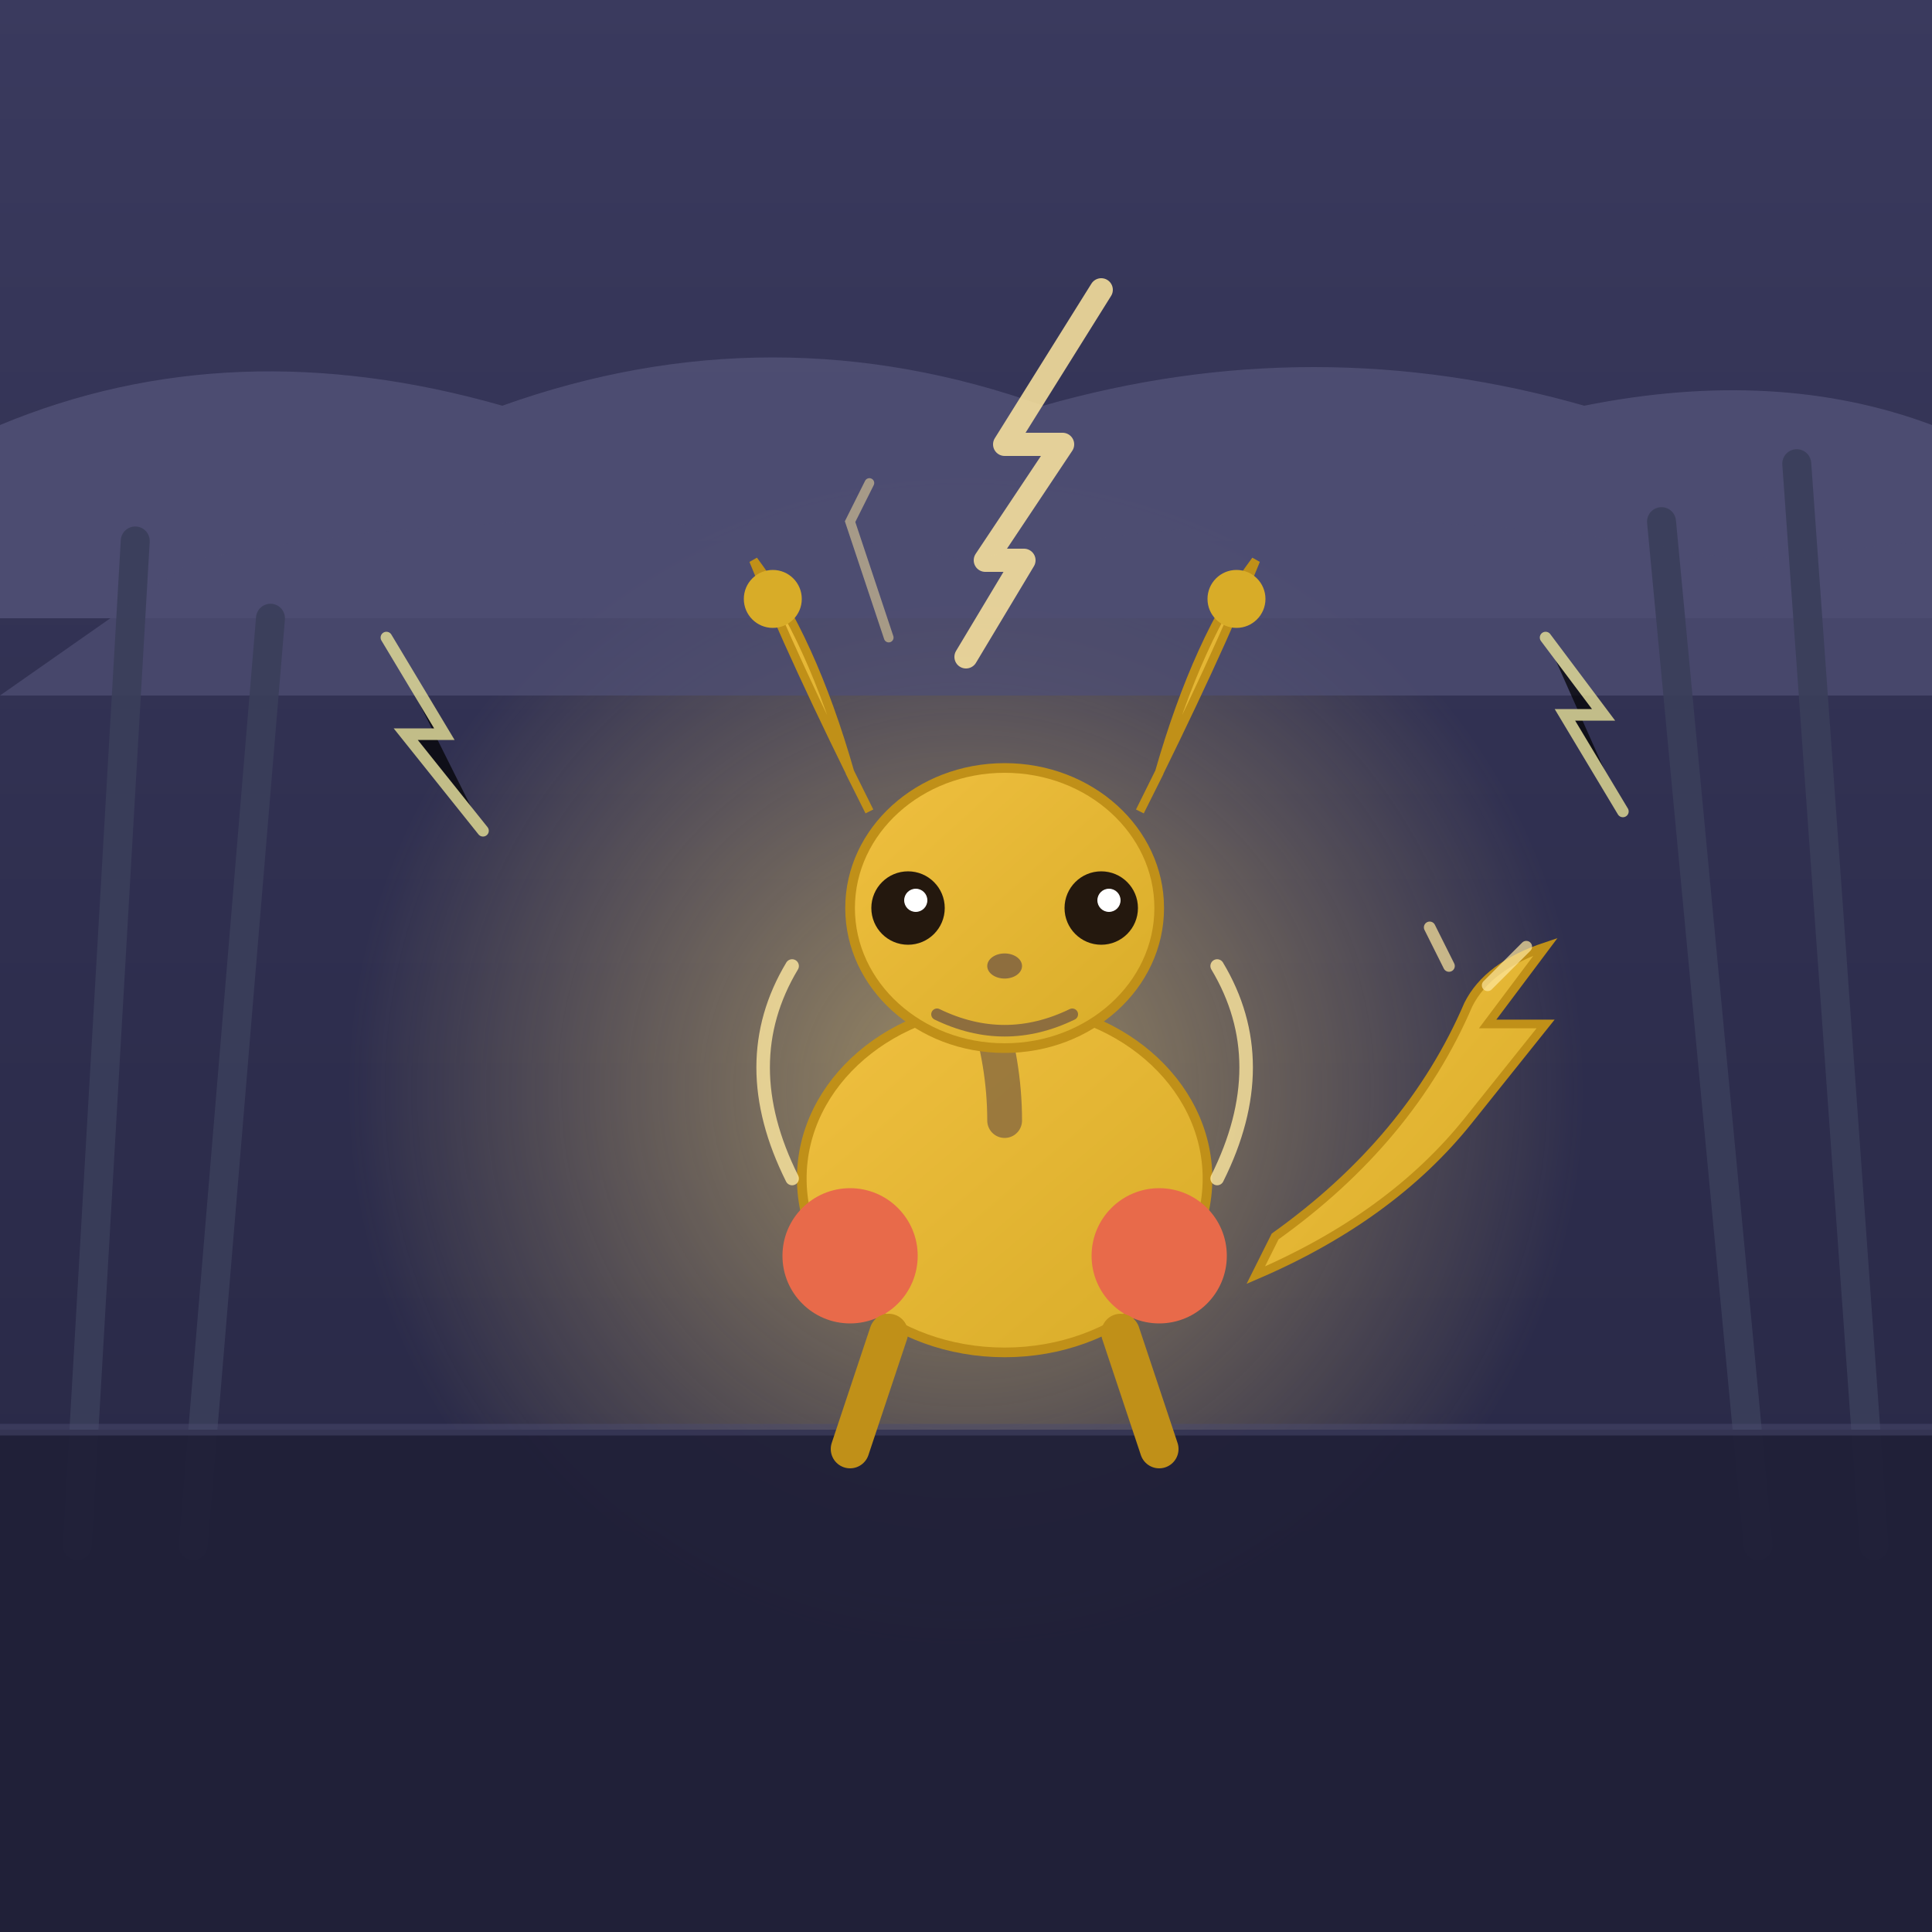
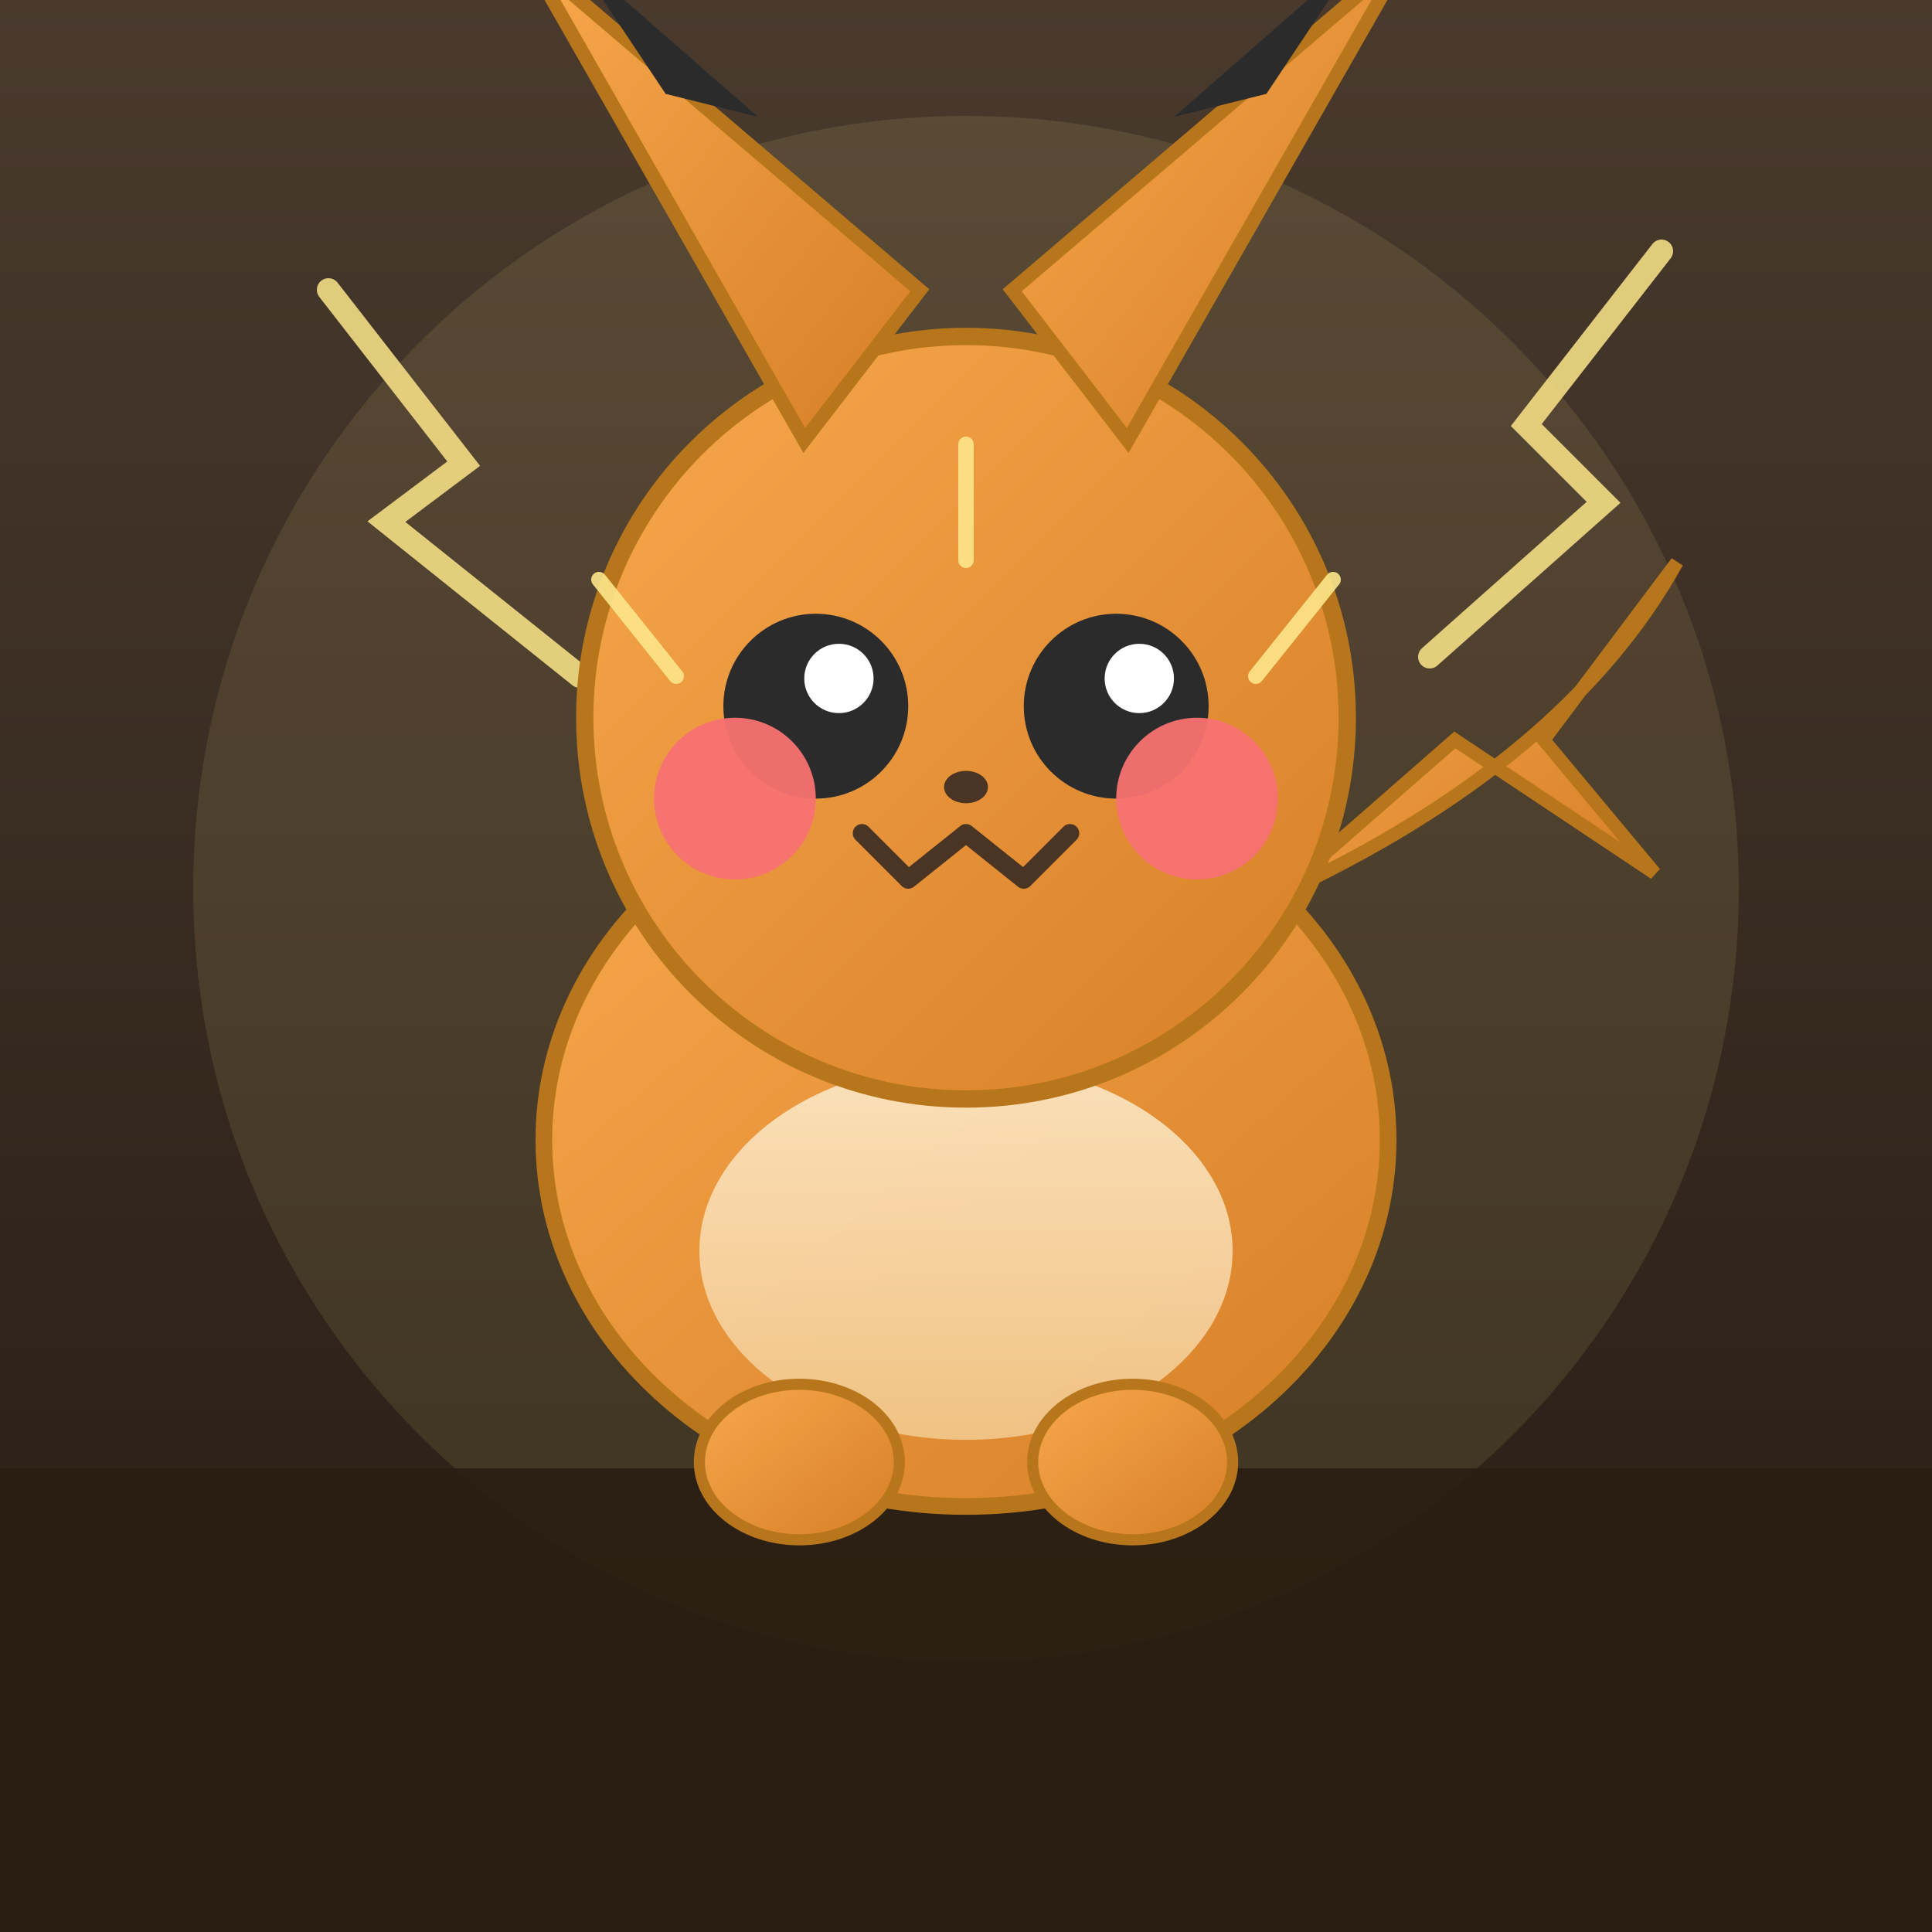
- <svg xmlns="http://www.w3.org/2000/svg" viewBox="0 0 200 200" role="img" aria-label="皮卡丘·五阶·雷丘形态·金电缭绕一记电光冲霄">
+ <svg xmlns="http://www.w3.org/2000/svg" viewBox="0 0 200 200" role="img" aria-label="皮卡丘·五阶·雷丘形态">
  <defs>
    <linearGradient id="bg" x1="0" y1="0" x2="0" y2="1">
-       <stop offset="0%" stop-color="#3A3A5E" />
-       <stop offset="52%" stop-color="#2E2E4E" />
-       <stop offset="100%" stop-color="#262642" />
+       <stop offset="0%" stop-color="#4A3A2E" />
+       <stop offset="100%" stop-color="#241B12" />
    </linearGradient>
-     <radialGradient id="glow" cx="50%" cy="30%" r="52%">
-       <stop offset="0%" stop-color="#FFE8A0" stop-opacity="0.85" />
-       <stop offset="100%" stop-color="#FFE8A0" stop-opacity="0" />
-     </radialGradient>
-     <radialGradient id="halo" cx="50%" cy="52%" r="44%">
-       <stop offset="0%" stop-color="#F8D878" stop-opacity="0.55" />
-       <stop offset="100%" stop-color="#F8D878" stop-opacity="0" />
-     </radialGradient>
    <linearGradient id="fur" x1="0" y1="0" x2="1" y2="1">
-       <stop offset="0%" stop-color="#F0C040" />
-       <stop offset="100%" stop-color="#D8AC28" />
+       <stop offset="0%" stop-color="#F8A84C" />
+       <stop offset="100%" stop-color="#D67E26" />
    </linearGradient>
+     <linearGradient id="belly" x1="0" y1="0" x2="0" y2="1">
+       <stop offset="0%" stop-color="#FDE8C8" />
+       <stop offset="100%" stop-color="#F2C88C" />
+     </linearGradient>
+     <g id="pk-head">
+       <circle cx="0" cy="0" r="33" fill="url(#fur)" stroke="#B8761C" stroke-width="1.5" />
+       <path d="M -14 -24 L -38 -66 L -4 -37 Z" fill="url(#fur)" stroke="#B8761C" stroke-width="1.2" />
+       <path d="M -26 -54 L -34 -66 L -18 -52 Z" fill="#2B2B2B" />
+       <path d="M 14 -24 L 38 -66 L 4 -37 Z" fill="url(#fur)" stroke="#B8761C" stroke-width="1.2" />
+       <path d="M 26 -54 L 34 -66 L 18 -52 Z" fill="#2B2B2B" />
+       <circle cx="-13" cy="-1" r="8" fill="#2B2B2B" />
+       <circle cx="-11" cy="-3.4" r="3" fill="#FFF" />
+       <circle cx="13" cy="-1" r="8" fill="#2B2B2B" />
+       <circle cx="15" cy="-3.4" r="3" fill="#FFF" />
+       <ellipse cx="0" cy="6" rx="1.9" ry="1.4" fill="#4A3423" />
+       <path d="M -9 10 L -5 14 L 0 10 L 5 14 L 9 10" fill="none" stroke="#4A3423" stroke-width="1.6" stroke-linecap="round" stroke-linejoin="round" />
+       <circle cx="-20" cy="7" r="7" fill="#F87171" opacity="0.95" />
+       <circle cx="20" cy="7" r="7" fill="#F87171" opacity="0.95" />
+     </g>
  </defs>
  <rect width="200" height="200" fill="url(#bg)" />
-   <circle cx="100" cy="110" r="72" fill="url(#halo)">
-     <animate attributeName="opacity" values="0.55;0.35;0.55" dur="2.6s" repeatCount="indefinite" />
+   <circle cx="100" cy="92" r="80" fill="#FDE68A" opacity="0.1">
+     <animate attributeName="opacity" values="0.1;0.05;0.1" dur="2s" repeatCount="indefinite" />
  </circle>
-   <g fill="#4E4E72" opacity="0.95">
-     <path d="M 0 44 Q 24 34 52 42 Q 80 32 108 42 Q 136 34 164 42 Q 184 38 200 44 L 200 64 L 0 64 Z" />
-     <path d="M 20 58 Q 60 50 100 58 Q 140 50 180 58 L 200 56 L 200 72 L 0 72 Z" opacity="0.8" />
-   </g>
-   <g stroke="#FFF8A0" stroke-width="1.2" opacity="0.7" stroke-linecap="round">
-     <path d="M 40 66 L 46 76 L 42 76 L 50 86">
-       <animate attributeName="opacity" values="0.7;0.25;0.7" dur="1.8s" repeatCount="indefinite" />
+   <g stroke="#FDE68A" stroke-width="2.4" opacity="0.85" stroke-linecap="round" fill="none">
+     <path d="M 34 30 L 48 48 L 40 54 L 60 70">
+       <animate attributeName="opacity" values="0.85;0.25;0.85" dur="1.3s" repeatCount="indefinite" />
    </path>
-     <path d="M 160 66 L 166 74 L 162 74 L 168 84">
-       <animate attributeName="opacity" values="0.6;0.2;0.6" dur="2.2s" repeatCount="indefinite" />
+     <path d="M 172 26 L 158 44 L 166 52 L 148 68">
+       <animate attributeName="opacity" values="0.7;0.2;0.7" dur="1.7s" repeatCount="indefinite" />
    </path>
  </g>
-   <g stroke="#FFE8A0" stroke-width="2.4" opacity="0.85" stroke-linecap="round" stroke-linejoin="round" fill="none">
-     <path d="M 100 68 L 106 58 L 102 58 L 110 46 L 104 46 L 114 30">
-       <animate attributeName="opacity" values="0.85;0.45;0.85" dur="2s" repeatCount="indefinite" />
+   <path d="M 0 152 L 200 152 L 200 200 L 0 200 Z" fill="#2A1E12" opacity="0.9" />
+   <g transform="translate(100,118) scale(1.15)">
+     <animateTransform attributeName="transform" type="translate" values="100 118;100 113;100 118" dur="1.6s" repeatCount="indefinite" />
+     <path d="M 28 -22 Q 54 -34 64 -52 L 52 -36 L 62 -24 L 44 -36 Z" fill="url(#fur)" stroke="#B8761C" stroke-width="1.2" class="tail" />
+     <ellipse cx="0" cy="0" rx="38" ry="33" fill="url(#fur)" stroke="#B8761C" stroke-width="1.5" />
+     <ellipse cx="0" cy="10" rx="24" ry="17" fill="url(#belly)" opacity="0.9" />
+     <path d="M -9 -27 Q 0 -23 9 -27" stroke="#8E5A2A" stroke-width="5" stroke-linecap="round" fill="none" opacity="0.6" />
+     <ellipse cx="-15" cy="29" rx="9" ry="7" fill="url(#fur)" stroke="#B8761C" stroke-width="1" />
+     <ellipse cx="15" cy="29" rx="9" ry="7" fill="url(#fur)" stroke="#B8761C" stroke-width="1" />
+     <use href="#pk-head" transform="translate(0,-38) scale(1.04)" />
+   </g>
+   <g stroke="#FDE68A" stroke-width="1.6" opacity="0.9" stroke-linecap="round" fill="none">
+     <path d="M 62 60 L 70 70 M 138 60 L 130 70 M 100 46 L 100 58">
+       <animate attributeName="opacity" values="0.9;0.3;0.9" dur="1.1s" repeatCount="indefinite" />
    </path>
  </g>
-   <g stroke="#FFE8A0" stroke-width="1" opacity="0.5" stroke-linecap="round" fill="none">
-     <path d="M 92 66 L 88 54 L 90 50">
-       <animate attributeName="opacity" values="0.5;0.18;0.5" dur="2.4s" repeatCount="indefinite" />
-     </path>
-   </g>
-   <g stroke="#3A3E5A" stroke-width="3" stroke-linecap="round" opacity="0.9">
-     <path d="M 14 56 L 8 160 M 28 64 L 20 160 M 172 54 L 182 160 M 186 48 L 194 160" />
-   </g>
-   <path d="M 0 148 L 200 148 L 200 200 L 0 200 Z" fill="#202038" opacity="0.95" />
-   <path d="M 0 148 L 200 148" stroke="#4A4A6E" stroke-width="1.2" opacity="0.5" />
-   <g>
-     <animateTransform attributeName="transform" type="translate" values="0 0;0 -1;0 0" dur="2.6s" repeatCount="indefinite" />
-     <path d="M 132 128 Q 146 118 152 104 Q 154 100 160 98 L 154 106 L 160 106 L 152 116 Q 144 126 130 132 Z" fill="url(#fur)" stroke="#C09018" stroke-width="0.9" />
-     <g stroke="#FFE8A0" stroke-width="1.2" opacity="0.7" stroke-linecap="round" fill="none">
-       <path d="M 154 102 L 158 98 M 150 100 L 148 96">
-         <animate attributeName="opacity" values="0.7;0.25;0.7" dur="2s" repeatCount="indefinite" />
-       </path>
-     </g>
-     <ellipse cx="104" cy="122" rx="21" ry="18" fill="url(#fur)" stroke="#C09018" stroke-width="1" />
-     <path d="M 102 104 Q 104 110 104 116" stroke="#8E6E3E" stroke-width="3.6" stroke-linecap="round" opacity="0.85" />
-     <circle cx="88" cy="130" r="7" fill="#E86A4A" />
-     <circle cx="120" cy="130" r="7" fill="#E86A4A" />
-     <g stroke="#FFE8A0" stroke-width="1.4" opacity="0.8" stroke-linecap="round" fill="none">
-       <path d="M 82 122 Q 76 110 82 100">
-         <animate attributeName="opacity" values="0.8;0.3;0.8" dur="2.2s" repeatCount="indefinite" />
-       </path>
-       <path d="M 126 122 Q 132 110 126 100">
-         <animate attributeName="opacity" values="0.8;0.3;0.8" dur="2.4s" repeatCount="indefinite" />
-       </path>
-     </g>
-     <path d="M 92 138 L 88 150 M 116 138 L 120 150" stroke="#C09018" stroke-width="4" stroke-linecap="round" />
-   </g>
-   <g>
-     <ellipse cx="104" cy="94" rx="16" ry="14.5" fill="url(#fur)" stroke="#C09018" stroke-width="1" />
-     <path d="M 90 84 Q 82 68 78 58 Q 84 66 88 80 Z" fill="url(#fur)" stroke="#C09018" stroke-width="0.9" />
-     <circle cx="80" cy="62" r="3" fill="#D8AC28" />
-     <path d="M 118 84 Q 126 68 130 58 Q 124 66 120 80 Z" fill="url(#fur)" stroke="#C09018" stroke-width="0.9" />
-     <circle cx="128" cy="62" r="3" fill="#D8AC28" />
-     <circle cx="94" cy="94" r="3.8" fill="#24180E" />
-     <circle cx="94.8" cy="93.2" r="1.2" fill="#FFF" />
-     <circle cx="114" cy="94" r="3.8" fill="#24180E" />
-     <circle cx="114.8" cy="93.2" r="1.2" fill="#FFF" />
-     <ellipse cx="104" cy="100" rx="1.8" ry="1.3" fill="#8E6E3E" />
-     <path d="M 97 105 Q 104 108.4 111 105" fill="none" stroke="#8E6E3E" stroke-width="1.2" stroke-linecap="round" />
-   </g>
-   <g fill="#FFE8A0">
-     <circle cx="40" cy="106">
-       <animate attributeName="cy" values="106;96;106" dur="3.2s" repeatCount="indefinite" />
-       <animate attributeName="opacity" values="0.5;0.12;0.5" dur="3.2s" repeatCount="indefinite" />
-     </circle>
-     <circle cx="162" cy="88">
-       <animate attributeName="cy" values="88;78;88" dur="3.6s" repeatCount="indefinite" />
-       <animate attributeName="opacity" values="0.4;0.1;0.4" dur="3.6s" repeatCount="indefinite" />
-     </circle>
-   </g>
</svg>
